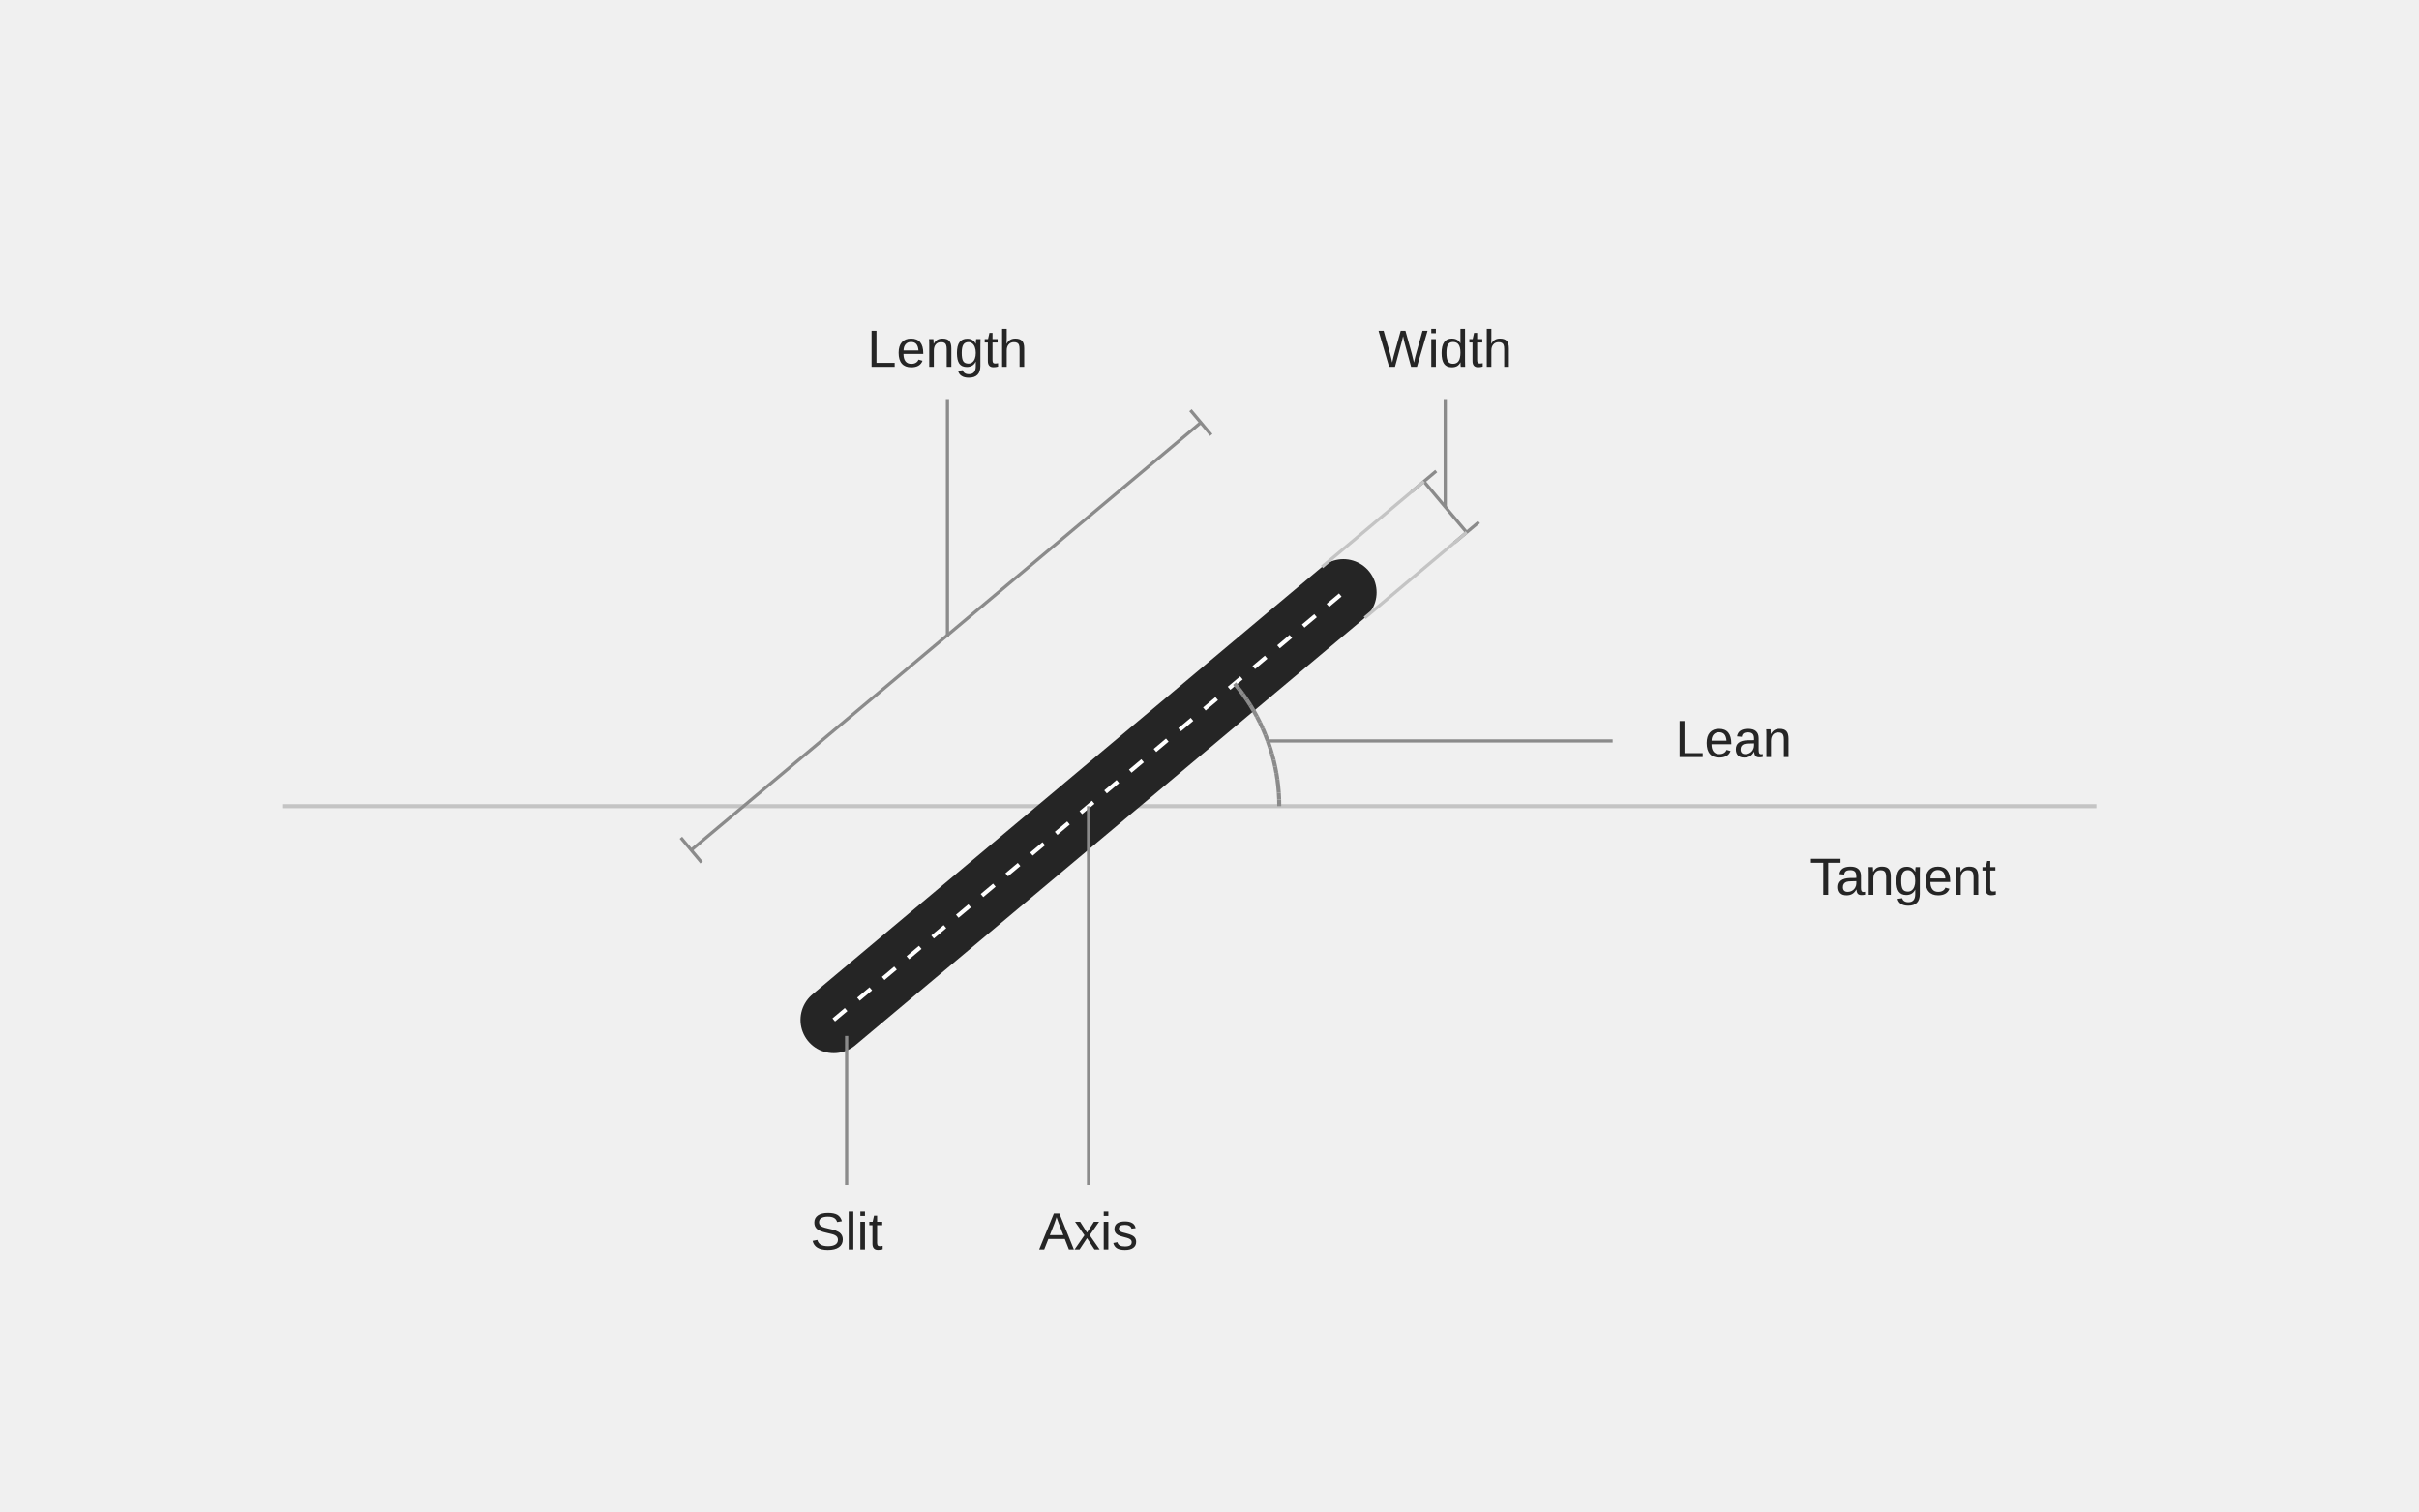
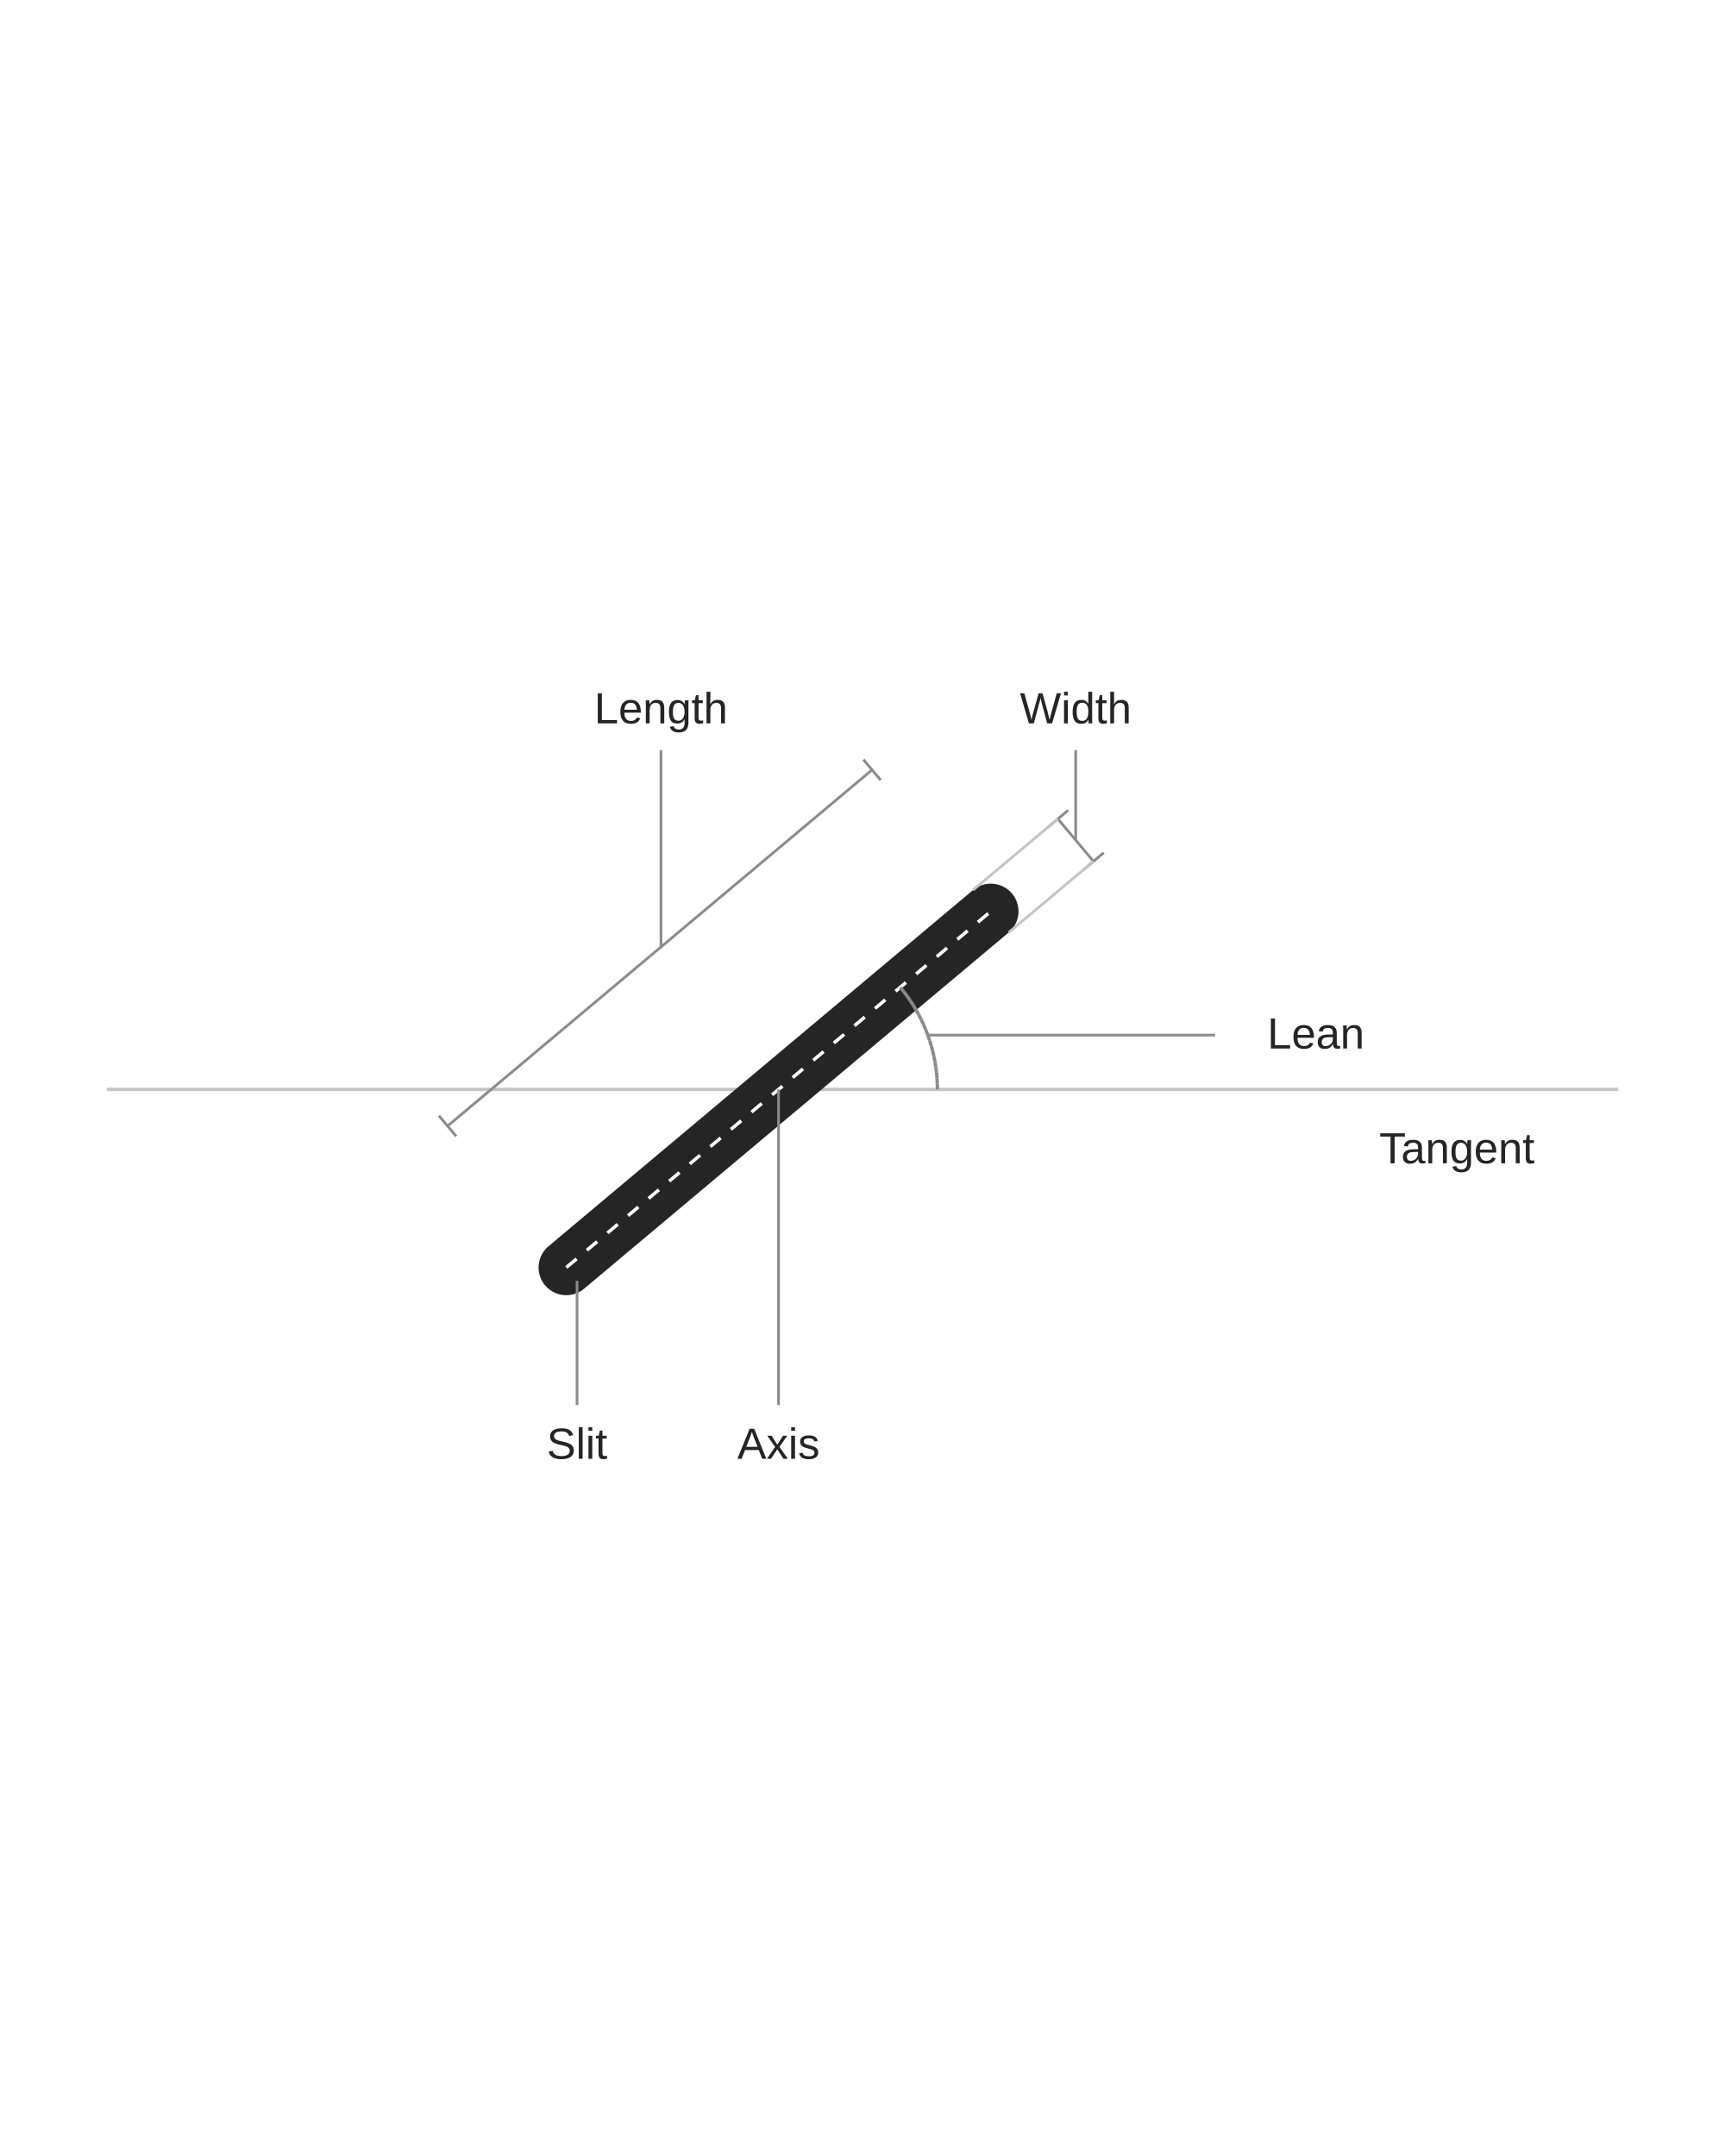
- <svg xmlns="http://www.w3.org/2000/svg" width="600" height="375" viewBox="0 0 600 375" role="img" aria-labelledby="title description">
-   <line class="tangent" x1="70" y1="200" x2="520" y2="200" stroke="#C4C4C4" stroke-width="1" />
-   <text class="term-label" x="472" y="222" text-anchor="middle" font-family="Arial,sans-serif" font-size="13" fill="#252525">Tangent</text>
-   <line class="slit-profile" x1="206.801" y1="253.03" x2="333.199" y2="146.97" stroke="#252525" stroke-width="16.5" stroke-linecap="round" />
-   <line class="term-leader" x1="210" y1="294" x2="210" y2="257" stroke="#8B8B8B" stroke-width="0.8" />
-   <text class="term-label" x="210" y="310" text-anchor="middle" font-family="Arial,sans-serif" font-size="13" fill="#252525">Slit</text>
-   <line class="slit-axis" x1="206.801" y1="253.03" x2="333.199" y2="146.97" stroke="#FFFFFF" stroke-width="1" stroke-dasharray="4 4" />
-   <line class="term-leader" x1="270" y1="294" x2="270" y2="200" stroke="#8B8B8B" stroke-width="0.8" />
-   <text class="term-label" x="270" y="310" text-anchor="middle" font-family="Arial,sans-serif" font-size="13" fill="#252525">Axis</text>
-   <line class="dimension" x1="171.448" y1="210.898" x2="297.845" y2="104.838" stroke="#8B8B8B" stroke-width="0.8" />
-   <line class="dimension" x1="174.019" y1="213.962" x2="168.877" y2="207.833" stroke="#8B8B8B" stroke-width="0.8" />
-   <line class="dimension" x1="300.416" y1="107.902" x2="295.274" y2="101.773" stroke="#8B8B8B" stroke-width="0.8" />
-   <line class="term-leader" x1="235" y1="99" x2="235" y2="158" stroke="#8B8B8B" stroke-width="0.8" />
-   <text class="term-label" x="235" y="91" text-anchor="middle" font-family="Arial,sans-serif" font-size="13" fill="#252525">Length</text>
-   <line class="width-dimension" x1="363.781" y1="132.078" x2="353.175" y2="119.438" stroke="#8B8B8B" stroke-width="0.8" />
-   <line class="width-dimension" x1="360.717" y1="134.649" x2="366.845" y2="129.507" stroke="#8B8B8B" stroke-width="0.8" />
-   <line class="width-dimension" x1="350.111" y1="122.009" x2="356.239" y2="116.867" stroke="#8B8B8B" stroke-width="0.8" />
-   <line class="width-extension" x1="338.502" y1="153.29" x2="363.781" y2="132.078" stroke="#C4C4C4" stroke-width="0.8" />
-   <line class="width-extension" x1="327.896" y1="140.65" x2="353.175" y2="119.438" stroke="#C4C4C4" stroke-width="0.8" />
-   <line class="term-leader" x1="358.478" y1="99" x2="358.478" y2="125.758" stroke="#8B8B8B" stroke-width="0.8" />
-   <text class="term-label" x="358.478" y="91" text-anchor="middle" font-family="Arial,sans-serif" font-size="13" fill="#252525">Width</text>
-   <line class="lean-angle" x1="317.3" y1="200" x2="317.271" y2="198.349" stroke="#8B8B8B" stroke-width="1" />
-   <line class="lean-angle" x1="317.271" y1="198.349" x2="317.185" y2="196.701" stroke="#8B8B8B" stroke-width="1" />
-   <line class="lean-angle" x1="317.185" y1="196.701" x2="317.041" y2="195.056" stroke="#8B8B8B" stroke-width="1" />
-   <line class="lean-angle" x1="317.041" y1="195.056" x2="316.84" y2="193.417" stroke="#8B8B8B" stroke-width="1" />
-   <line class="lean-angle" x1="316.84" y1="193.417" x2="316.581" y2="191.786" stroke="#8B8B8B" stroke-width="1" />
-   <line class="lean-angle" x1="316.581" y1="191.786" x2="316.266" y2="190.166" stroke="#8B8B8B" stroke-width="1" />
-   <line class="lean-angle" x1="316.266" y1="190.166" x2="315.895" y2="188.557" stroke="#8B8B8B" stroke-width="1" />
-   <line class="lean-angle" x1="315.895" y1="188.557" x2="315.468" y2="186.962" stroke="#8B8B8B" stroke-width="1" />
-   <line class="lean-angle" x1="315.468" y1="186.962" x2="314.985" y2="185.383" stroke="#8B8B8B" stroke-width="1" />
-   <line class="lean-angle" x1="314.985" y1="185.383" x2="314.447" y2="183.822" stroke="#8B8B8B" stroke-width="1" />
-   <line class="lean-angle" x1="314.447" y1="183.822" x2="313.856" y2="182.281" stroke="#8B8B8B" stroke-width="1" />
-   <line class="lean-angle" x1="313.856" y1="182.281" x2="313.211" y2="180.761" stroke="#8B8B8B" stroke-width="1" />
-   <line class="lean-angle" x1="313.211" y1="180.761" x2="312.513" y2="179.265" stroke="#8B8B8B" stroke-width="1" />
-   <line class="lean-angle" x1="312.513" y1="179.265" x2="311.763" y2="177.794" stroke="#8B8B8B" stroke-width="1" />
-   <line class="lean-angle" x1="311.763" y1="177.794" x2="310.963" y2="176.35" stroke="#8B8B8B" stroke-width="1" />
-   <line class="lean-angle" x1="310.963" y1="176.35" x2="310.113" y2="174.935" stroke="#8B8B8B" stroke-width="1" />
-   <line class="lean-angle" x1="310.113" y1="174.935" x2="309.213" y2="173.55" stroke="#8B8B8B" stroke-width="1" />
-   <line class="lean-angle" x1="309.213" y1="173.55" x2="308.267" y2="172.198" stroke="#8B8B8B" stroke-width="1" />
-   <line class="lean-angle" x1="308.267" y1="172.198" x2="307.273" y2="170.879" stroke="#8B8B8B" stroke-width="1" />
-   <line class="lean-angle" x1="307.273" y1="170.879" x2="306.234" y2="169.596" stroke="#8B8B8B" stroke-width="1" />
-   <line class="term-leader" x1="400" y1="183.822" x2="314.447" y2="183.822" stroke="#8B8B8B" stroke-width="0.8" />
-   <text class="term-label" x="430" y="187.822" text-anchor="middle" font-family="Arial,sans-serif" font-size="13" fill="#252525">Lean</text>
+ <svg xmlns="http://www.w3.org/2000/svg" width="600" height="750" viewBox="0 0 600 750" role="img" aria-labelledby="title description">
+   <rect width="100%" height="100%" fill="#FFFFFF" />
+   <g transform="translate(-44.60177 145.3434) scale(1.168142)">
+     <line class="tangent" x1="70" y1="200" x2="520" y2="200" stroke="#C4C4C4" stroke-width="1" />
+     <text class="term-label" x="472" y="222" text-anchor="middle" font-family="Arial,sans-serif" font-size="13" fill="#252525">Tangent</text>
+     <line class="slit-profile" x1="206.801" y1="253.03" x2="333.199" y2="146.97" stroke="#252525" stroke-width="16.5" stroke-linecap="round" />
+     <line class="term-leader" x1="210" y1="294" x2="210" y2="257" stroke="#8B8B8B" stroke-width="0.8" />
+     <text class="term-label" x="210" y="310" text-anchor="middle" font-family="Arial,sans-serif" font-size="13" fill="#252525">Slit</text>
+     <line class="slit-axis" x1="206.801" y1="253.03" x2="333.199" y2="146.97" stroke="#FFFFFF" stroke-width="1" stroke-dasharray="4 4" />
+     <line class="term-leader" x1="270" y1="294" x2="270" y2="200" stroke="#8B8B8B" stroke-width="0.8" />
+     <text class="term-label" x="270" y="310" text-anchor="middle" font-family="Arial,sans-serif" font-size="13" fill="#252525">Axis</text>
+     <line class="dimension" x1="171.448" y1="210.898" x2="297.845" y2="104.838" stroke="#8B8B8B" stroke-width="0.8" />
+     <line class="dimension" x1="174.019" y1="213.962" x2="168.877" y2="207.833" stroke="#8B8B8B" stroke-width="0.8" />
+     <line class="dimension" x1="300.416" y1="107.902" x2="295.274" y2="101.773" stroke="#8B8B8B" stroke-width="0.8" />
+     <line class="term-leader" x1="235" y1="99" x2="235" y2="158" stroke="#8B8B8B" stroke-width="0.8" />
+     <text class="term-label" x="235" y="91" text-anchor="middle" font-family="Arial,sans-serif" font-size="13" fill="#252525">Length</text>
+     <line class="width-dimension" x1="363.781" y1="132.078" x2="353.175" y2="119.438" stroke="#8B8B8B" stroke-width="0.8" />
+     <line class="width-dimension" x1="360.717" y1="134.649" x2="366.845" y2="129.507" stroke="#8B8B8B" stroke-width="0.8" />
+     <line class="width-dimension" x1="350.111" y1="122.009" x2="356.239" y2="116.867" stroke="#8B8B8B" stroke-width="0.8" />
+     <line class="width-extension" x1="338.502" y1="153.29" x2="363.781" y2="132.078" stroke="#C4C4C4" stroke-width="0.8" />
+     <line class="width-extension" x1="327.896" y1="140.65" x2="353.175" y2="119.438" stroke="#C4C4C4" stroke-width="0.8" />
+     <line class="term-leader" x1="358.478" y1="99" x2="358.478" y2="125.758" stroke="#8B8B8B" stroke-width="0.8" />
+     <text class="term-label" x="358.478" y="91" text-anchor="middle" font-family="Arial,sans-serif" font-size="13" fill="#252525">Width</text>
+     <line class="lean-angle" x1="317.3" y1="200" x2="317.271" y2="198.349" stroke="#8B8B8B" stroke-width="1" />
+     <line class="lean-angle" x1="317.271" y1="198.349" x2="317.185" y2="196.701" stroke="#8B8B8B" stroke-width="1" />
+     <line class="lean-angle" x1="317.185" y1="196.701" x2="317.041" y2="195.056" stroke="#8B8B8B" stroke-width="1" />
+     <line class="lean-angle" x1="317.041" y1="195.056" x2="316.84" y2="193.417" stroke="#8B8B8B" stroke-width="1" />
+     <line class="lean-angle" x1="316.84" y1="193.417" x2="316.581" y2="191.786" stroke="#8B8B8B" stroke-width="1" />
+     <line class="lean-angle" x1="316.581" y1="191.786" x2="316.266" y2="190.166" stroke="#8B8B8B" stroke-width="1" />
+     <line class="lean-angle" x1="316.266" y1="190.166" x2="315.895" y2="188.557" stroke="#8B8B8B" stroke-width="1" />
+     <line class="lean-angle" x1="315.895" y1="188.557" x2="315.468" y2="186.962" stroke="#8B8B8B" stroke-width="1" />
+     <line class="lean-angle" x1="315.468" y1="186.962" x2="314.985" y2="185.383" stroke="#8B8B8B" stroke-width="1" />
+     <line class="lean-angle" x1="314.985" y1="185.383" x2="314.447" y2="183.822" stroke="#8B8B8B" stroke-width="1" />
+     <line class="lean-angle" x1="314.447" y1="183.822" x2="313.856" y2="182.281" stroke="#8B8B8B" stroke-width="1" />
+     <line class="lean-angle" x1="313.856" y1="182.281" x2="313.211" y2="180.761" stroke="#8B8B8B" stroke-width="1" />
+     <line class="lean-angle" x1="313.211" y1="180.761" x2="312.513" y2="179.265" stroke="#8B8B8B" stroke-width="1" />
+     <line class="lean-angle" x1="312.513" y1="179.265" x2="311.763" y2="177.794" stroke="#8B8B8B" stroke-width="1" />
+     <line class="lean-angle" x1="311.763" y1="177.794" x2="310.963" y2="176.35" stroke="#8B8B8B" stroke-width="1" />
+     <line class="lean-angle" x1="310.963" y1="176.35" x2="310.113" y2="174.935" stroke="#8B8B8B" stroke-width="1" />
+     <line class="lean-angle" x1="310.113" y1="174.935" x2="309.213" y2="173.55" stroke="#8B8B8B" stroke-width="1" />
+     <line class="lean-angle" x1="309.213" y1="173.55" x2="308.267" y2="172.198" stroke="#8B8B8B" stroke-width="1" />
+     <line class="lean-angle" x1="308.267" y1="172.198" x2="307.273" y2="170.879" stroke="#8B8B8B" stroke-width="1" />
+     <line class="lean-angle" x1="307.273" y1="170.879" x2="306.234" y2="169.596" stroke="#8B8B8B" stroke-width="1" />
+     <line class="term-leader" x1="400" y1="183.822" x2="314.447" y2="183.822" stroke="#8B8B8B" stroke-width="0.8" />
+     <text class="term-label" x="430" y="187.822" text-anchor="middle" font-family="Arial,sans-serif" font-size="13" fill="#252525">Lean</text>
+   </g>
</svg>
